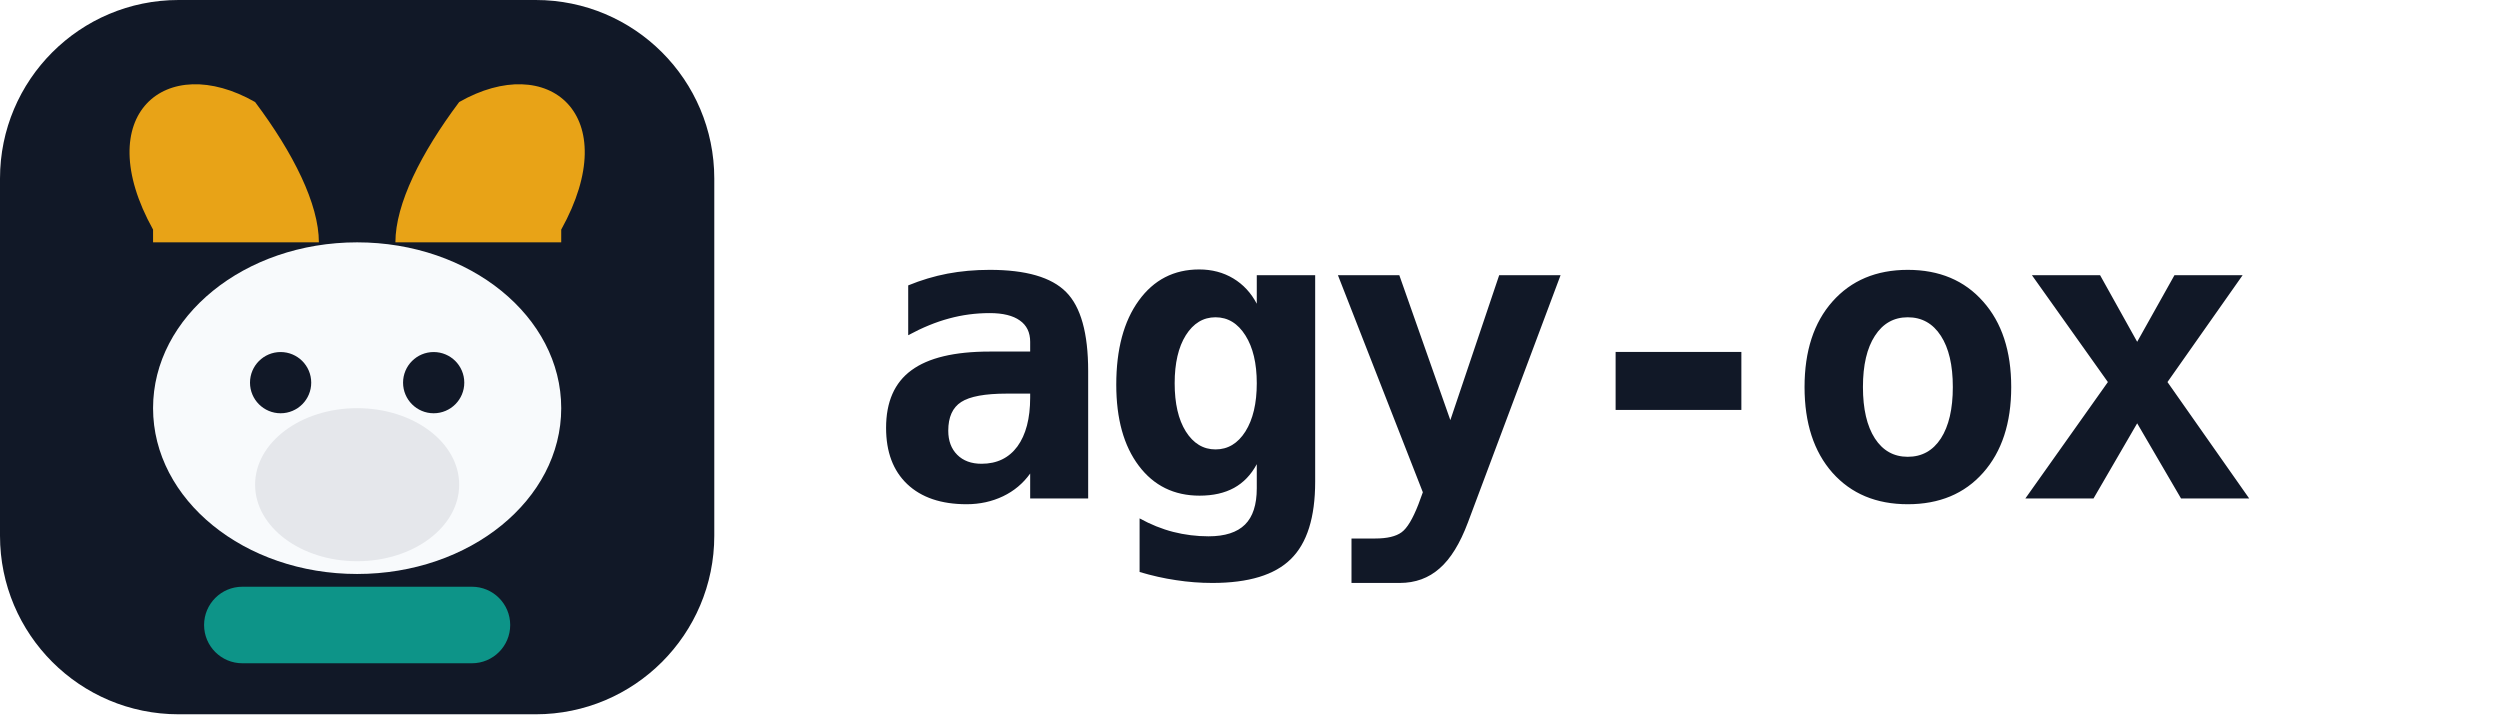
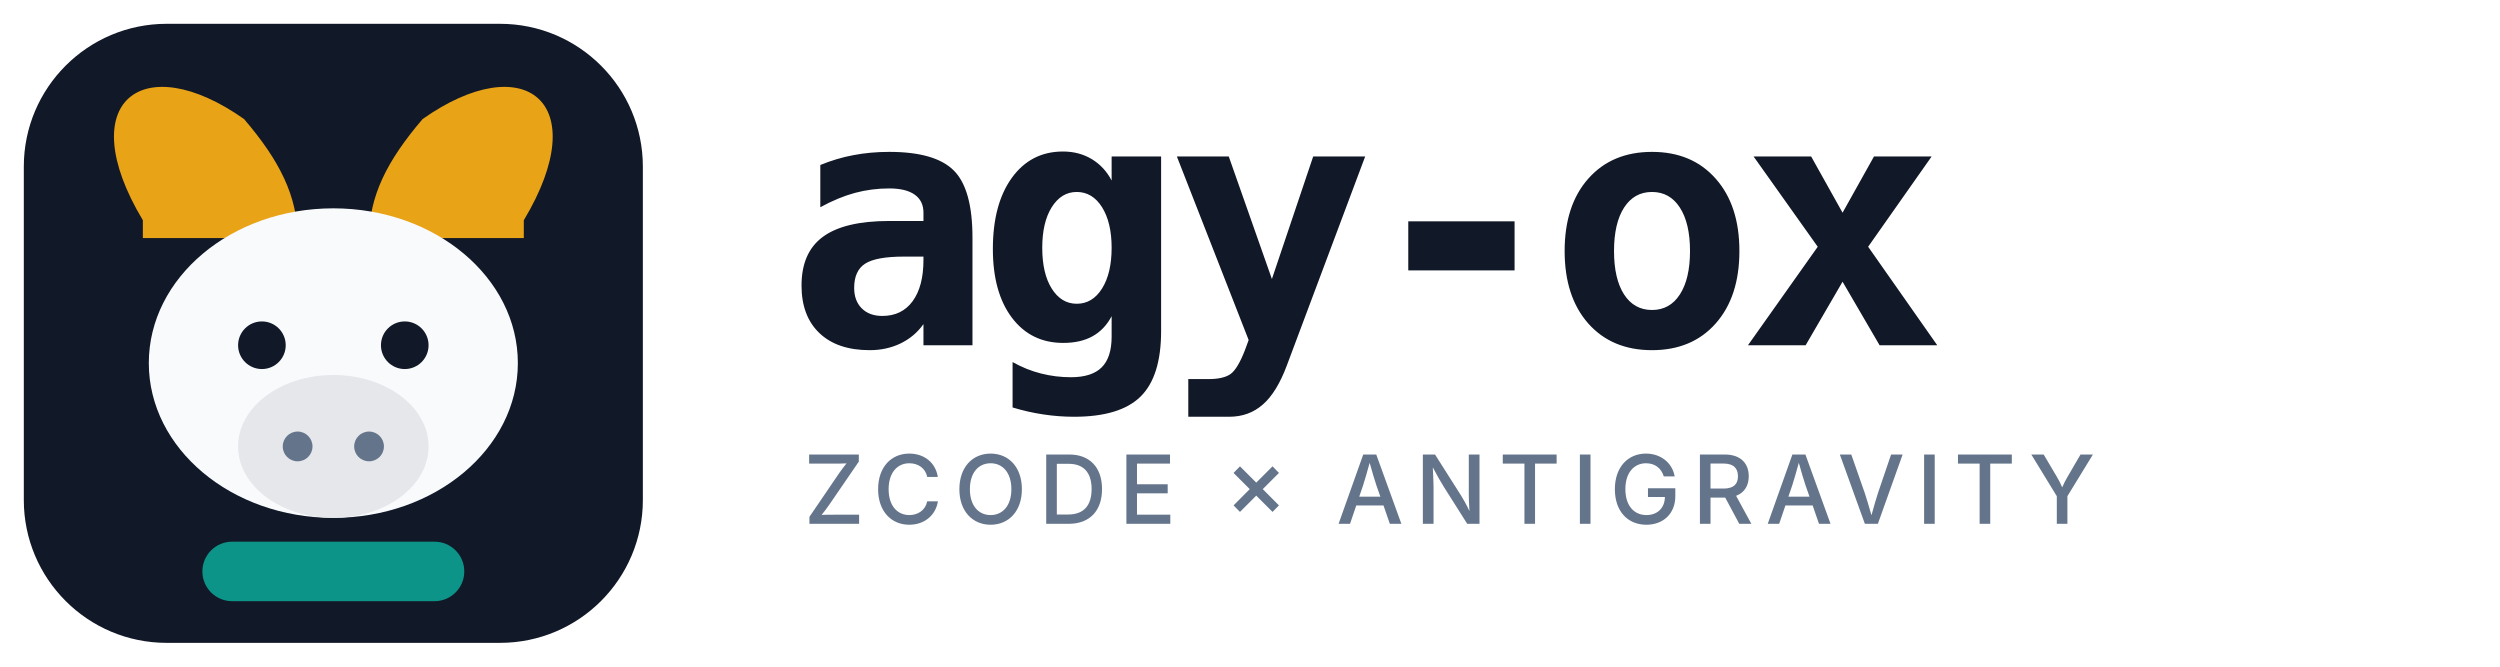
- <svg xmlns="http://www.w3.org/2000/svg" width="196" height="56" viewBox="0 0 196 56" role="img" aria-label="agy-ox">
+ <svg xmlns="http://www.w3.org/2000/svg" width="420" height="112" viewBox="0 0 420 112" role="img" aria-label="agy-ox">
  <style>
    .word { fill: #111827; }
+     .tagline { fill: #64748B; }
    .mark { fill: #111827; }
    @media (prefers-color-scheme: dark) {
      .word { fill: #F8FAFC; }
+       .tagline { fill: #94A3B8; }
      .mark { fill: #020617; }
    }
  </style>
-   <rect class="mark" width="56" height="56" rx="14" />
-   <path fill="#E8A317" d="M12 18c-5-9 1-14 8-10 3 4 5 8 5 11H12zm32 0c5-9-1-14-8-10-3 4-5 8-5 11h13z" />
-   <ellipse cx="28" cy="32" rx="16" ry="13" fill="#F8FAFC" />
-   <ellipse cx="28" cy="38" rx="8" ry="6" fill="#E5E7EB" />
-   <circle cx="22" cy="30" r="2.4" fill="#111827" />
-   <circle cx="34" cy="30" r="2.4" fill="#111827" />
-   <rect x="16" y="46" width="24" height="6" rx="3" fill="#0D9488" />
-   <text x="68" y="28" dominant-baseline="central" font-family="ui-monospace, SFMono-Regular, Menlo, Consolas, monospace" font-size="32" font-weight="700" letter-spacing="-0.04em" class="word">agy-ox</text>
+   <rect class="mark" x="4" y="4" width="104" height="104" rx="24" />
+   <path fill="#E8A317" d="M24 37C12 17 24 8 41 20c6 7 9 13 9 20H24zm64 0c12-20 0-29-17-17-6 7-9 13-9 20h26z" />
+   <ellipse cx="56" cy="61" rx="31" ry="26" fill="#F8FAFC" />
+   <ellipse cx="56" cy="75" rx="16" ry="12" fill="#E5E7EB" />
+   <circle cx="44" cy="58" r="4" fill="#111827" />
+   <circle cx="68" cy="58" r="4" fill="#111827" />
+   <circle cx="50" cy="75" r="2.5" fill="#64748B" />
+   <circle cx="62" cy="75" r="2.5" fill="#64748B" />
+   <rect x="34" y="91" width="44" height="10" rx="5" fill="#0D9488" />
+   <text x="132" y="58" font-family="ui-monospace, SFMono-Regular, Menlo, Consolas, monospace" font-size="58" font-weight="750" letter-spacing="-0.05em" class="word">agy-ox</text>
+   <text x="135" y="88" font-family="system-ui, -apple-system, Segoe UI, sans-serif" font-size="16" font-weight="500" letter-spacing="0.12em" class="tagline">ZCODE × ANTIGRAVITY</text>
</svg>
